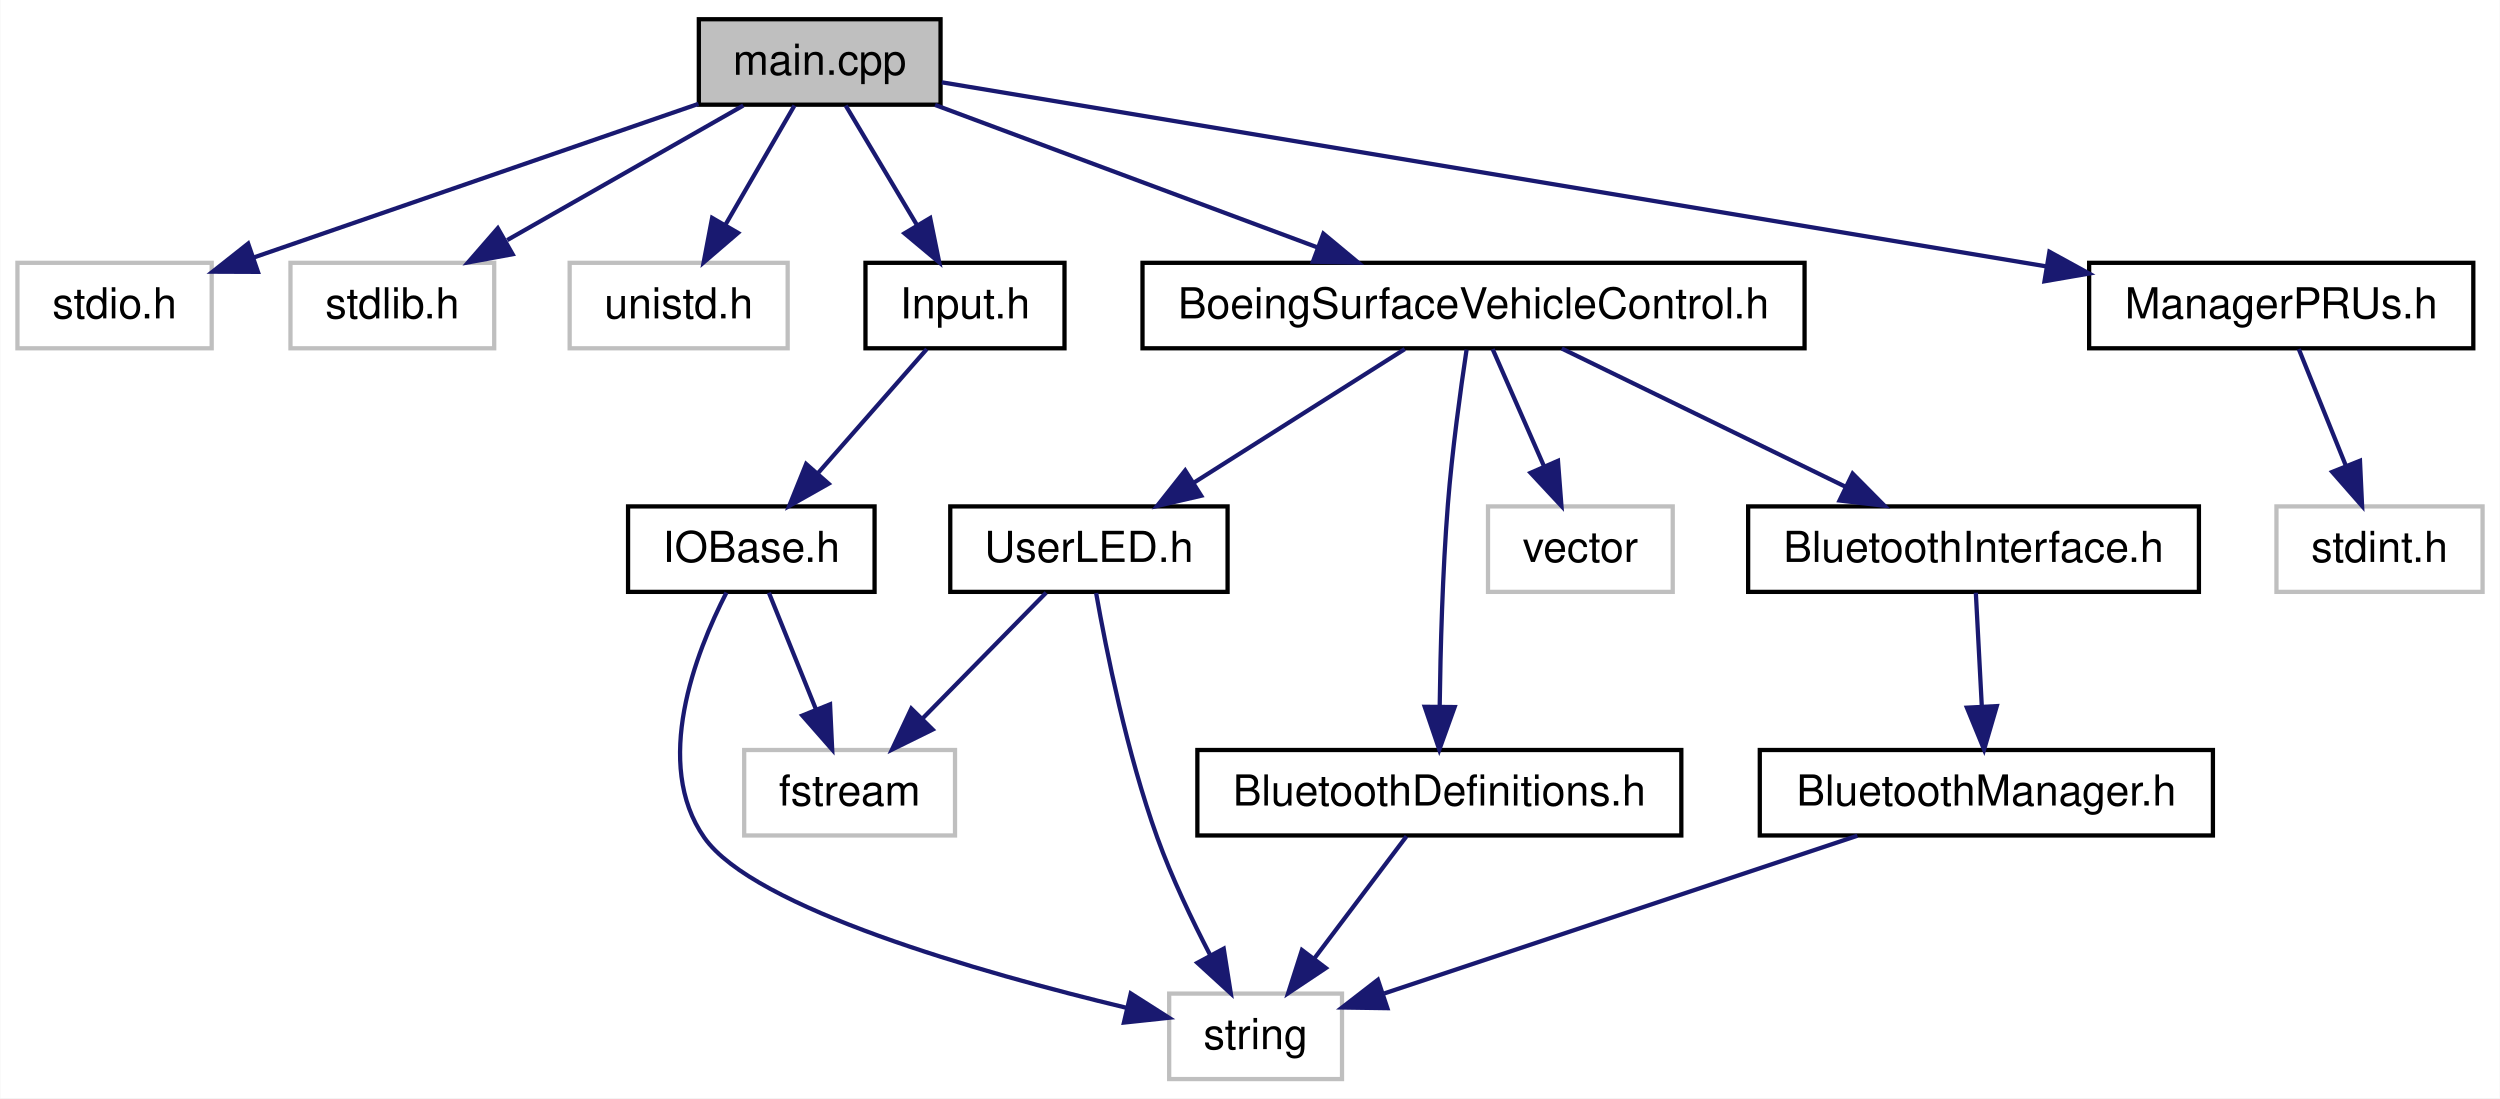
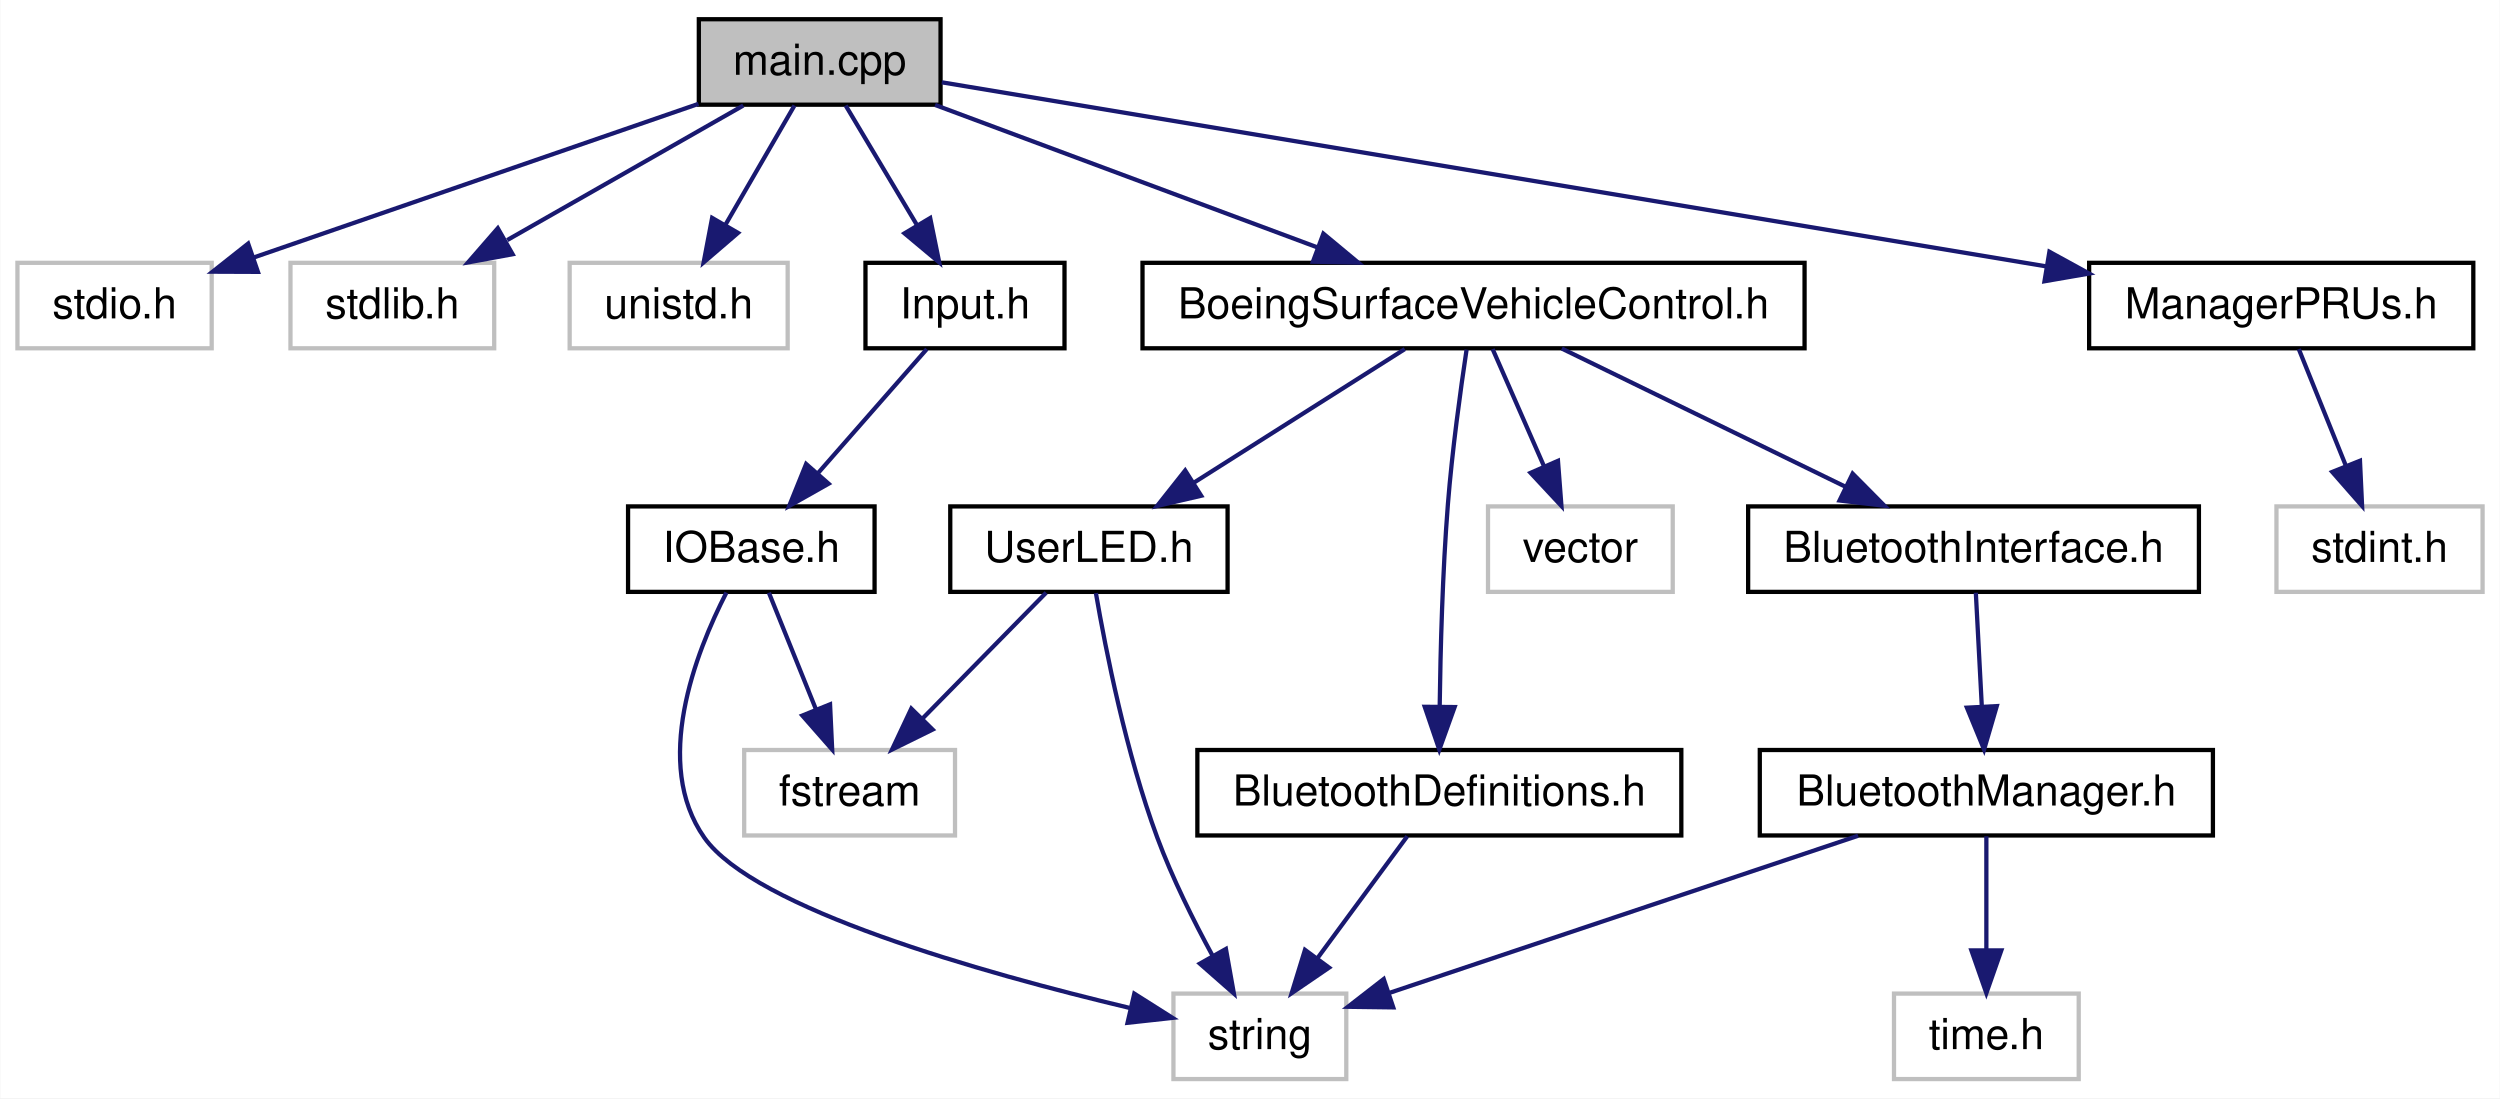
<svg xmlns="http://www.w3.org/2000/svg" xmlns:xlink="http://www.w3.org/1999/xlink" width="585pt" height="257pt" viewBox="0.00 0.00 584.84 257.00">
  <g id="graph0" class="graph" transform="scale(1 1) rotate(0) translate(4 253)">
    <polygon fill="#ffffff" stroke="transparent" points="-4,4 -4,-253 580.843,-253 580.843,4 -4,4" />
    <g id="node1" class="node">
      <polygon fill="#bfbfbf" stroke="#000000" points="159.446,-228.5 159.446,-248.5 216.008,-248.5 216.008,-228.5 159.446,-228.5" />
      <text text-anchor="middle" x="187.727" y="-235.5" font-family="Helvetica,sans-Serif" font-size="10.00" fill="#000000">main.cpp</text>
    </g>
    <g id="node2" class="node">
      <polygon fill="#ffffff" stroke="#bfbfbf" points="0,-171.5 0,-191.5 45.454,-191.5 45.454,-171.5 0,-171.5" />
      <text text-anchor="middle" x="22.727" y="-178.5" font-family="Helvetica,sans-Serif" font-size="10.00" fill="#000000">stdio.h</text>
    </g>
    <g id="edge1" class="edge">
      <path fill="none" stroke="#191970" d="M159.363,-228.701C130.471,-218.721 85.722,-203.262 55.373,-192.778" />
      <polygon fill="#191970" stroke="#191970" points="56.272,-189.385 45.677,-189.428 53.986,-196.002 56.272,-189.385" />
    </g>
    <g id="node3" class="node">
      <polygon fill="#ffffff" stroke="#bfbfbf" points="63.891,-171.5 63.891,-191.5 111.564,-191.5 111.564,-171.5 63.891,-171.5" />
      <text text-anchor="middle" x="87.727" y="-178.5" font-family="Helvetica,sans-Serif" font-size="10.00" fill="#000000">stdlib.h</text>
    </g>
    <g id="edge2" class="edge">
      <path fill="none" stroke="#191970" d="M169.849,-228.31C154.491,-219.556 132.122,-206.805 114.606,-196.821" />
      <polygon fill="#191970" stroke="#191970" points="115.871,-193.514 105.45,-191.602 112.405,-199.595 115.871,-193.514" />
    </g>
    <g id="node4" class="node">
      <polygon fill="#ffffff" stroke="#bfbfbf" points="129.22,-171.5 129.22,-191.5 180.233,-191.5 180.233,-171.5 129.22,-171.5" />
      <text text-anchor="middle" x="154.727" y="-178.5" font-family="Helvetica,sans-Serif" font-size="10.00" fill="#000000">unistd.h</text>
    </g>
    <g id="edge3" class="edge">
      <path fill="none" stroke="#191970" d="M181.827,-228.31C177.369,-220.609 171.121,-209.817 165.747,-200.535" />
      <polygon fill="#191970" stroke="#191970" points="168.615,-198.503 160.576,-191.602 162.557,-202.01 168.615,-198.503" />
    </g>
    <g id="node5" class="node">
      <g id="a_node5">
        <a xlink:href="Input_8h.html" target="_top" xlink:title="Input.h">
          <polygon fill="#ffffff" stroke="#000000" points="198.44,-171.5 198.44,-191.5 245.013,-191.5 245.013,-171.5 198.44,-171.5" />
          <text text-anchor="middle" x="221.727" y="-178.5" font-family="Helvetica,sans-Serif" font-size="10.00" fill="#000000">Input.h</text>
        </a>
      </g>
    </g>
    <g id="edge4" class="edge">
      <path fill="none" stroke="#191970" d="M193.805,-228.31C198.447,-220.528 204.972,-209.589 210.547,-200.242" />
      <polygon fill="#191970" stroke="#191970" points="213.584,-201.983 215.701,-191.602 207.572,-198.398 213.584,-201.983" />
    </g>
    <g id="node9" class="node">
      <g id="a_node9">
        <a xlink:href="BoeingSurfaceVehicleControl_8h.html" target="_top" xlink:title="BoeingSurfaceVehicleControl.h">
          <polygon fill="#ffffff" stroke="#000000" points="263.265,-171.5 263.265,-191.5 418.188,-191.5 418.188,-171.5 263.265,-171.5" />
          <text text-anchor="middle" x="340.727" y="-178.5" font-family="Helvetica,sans-Serif" font-size="10.00" fill="#000000">BoeingSurfaceVehicleControl.h</text>
        </a>
      </g>
    </g>
    <g id="edge8" class="edge">
      <path fill="none" stroke="#191970" d="M214.728,-228.441C239.56,-219.19 276.585,-205.396 304.08,-195.153" />
      <polygon fill="#191970" stroke="#191970" points="305.59,-198.325 313.739,-191.554 303.146,-191.766 305.59,-198.325" />
    </g>
-     <g id="node15" class="node">
-       <g id="a_node15">
+     <g id="node16" class="node">
+       <g id="a_node16">
        <a xlink:href="ManagerPRUs_8h.html" target="_top" xlink:title="ManagerPRUs.h">
          <polygon fill="#ffffff" stroke="#000000" points="484.778,-171.5 484.778,-191.5 574.676,-191.5 574.676,-171.5 484.778,-171.5" />
          <text text-anchor="middle" x="529.727" y="-178.5" font-family="Helvetica,sans-Serif" font-size="10.00" fill="#000000">ManagerPRUs.h</text>
        </a>
      </g>
    </g>
-     <g id="edge18" class="edge">
+     <g id="edge19" class="edge">
      <path fill="none" stroke="#191970" d="M216.298,-233.738C273.105,-224.27 401.102,-202.938 474.751,-190.663" />
      <polygon fill="#191970" stroke="#191970" points="475.481,-194.089 484.77,-188.993 474.331,-187.185 475.481,-194.089" />
    </g>
    <g id="node6" class="node">
      <g id="a_node6">
        <a xlink:href="IOBase_8h.html" target="_top" xlink:title="IOBase.h">
          <polygon fill="#ffffff" stroke="#000000" points="142.886,-114.5 142.886,-134.5 200.569,-134.5 200.569,-114.5 142.886,-114.5" />
          <text text-anchor="middle" x="171.727" y="-121.5" font-family="Helvetica,sans-Serif" font-size="10.00" fill="#000000">IOBase.h</text>
        </a>
      </g>
    </g>
    <g id="edge5" class="edge">
      <path fill="none" stroke="#191970" d="M212.788,-171.31C205.749,-163.285 195.764,-151.902 187.403,-142.371" />
      <polygon fill="#191970" stroke="#191970" points="189.814,-139.812 180.589,-134.602 184.552,-144.428 189.814,-139.812" />
    </g>
    <g id="node7" class="node">
-       <polygon fill="#ffffff" stroke="#bfbfbf" points="269.505,-.5 269.505,-20.5 309.95,-20.5 309.95,-.5 269.505,-.5" />
-       <text text-anchor="middle" x="289.727" y="-7.5" font-family="Helvetica,sans-Serif" font-size="10.00" fill="#000000">string</text>
+       <polygon fill="#ffffff" stroke="#bfbfbf" points="270.505,-.5 270.505,-20.5 310.95,-20.5 310.95,-.5 270.505,-.5" />
+       <text text-anchor="middle" x="290.727" y="-7.5" font-family="Helvetica,sans-Serif" font-size="10.00" fill="#000000">string</text>
    </g>
    <g id="edge6" class="edge">
-       <path fill="none" stroke="#191970" d="M165.902,-114.336C158.642,-100.172 148.578,-74.294 160.727,-57 172.323,-40.494 225.097,-25.464 259.45,-17.189" />
-       <polygon fill="#191970" stroke="#191970" points="260.516,-20.534 269.453,-14.844 258.918,-13.719 260.516,-20.534" />
+       <path fill="none" stroke="#191970" d="M165.896,-114.332C158.629,-100.163 148.557,-74.279 160.727,-57 172.423,-40.395 225.603,-25.397 260.218,-17.155" />
+       <polygon fill="#191970" stroke="#191970" points="261.346,-20.487 270.298,-14.82 259.766,-13.667 261.346,-20.487" />
    </g>
    <g id="node8" class="node">
      <polygon fill="#ffffff" stroke="#bfbfbf" points="170.06,-57.5 170.06,-77.5 219.394,-77.5 219.394,-57.5 170.06,-57.5" />
      <text text-anchor="middle" x="194.727" y="-64.5" font-family="Helvetica,sans-Serif" font-size="10.00" fill="#000000">fstream</text>
    </g>
    <g id="edge7" class="edge">
      <path fill="none" stroke="#191970" d="M175.839,-114.309C178.881,-106.771 183.118,-96.27 186.809,-87.123" />
      <polygon fill="#191970" stroke="#191970" points="190.154,-88.185 190.651,-77.602 183.663,-85.566 190.154,-88.185" />
    </g>
    <g id="node10" class="node">
      <polygon fill="#ffffff" stroke="#bfbfbf" points="344.114,-114.5 344.114,-134.5 387.34,-134.5 387.34,-114.5 344.114,-114.5" />
      <text text-anchor="middle" x="365.727" y="-121.5" font-family="Helvetica,sans-Serif" font-size="10.00" fill="#000000">vector</text>
    </g>
    <g id="edge9" class="edge">
      <path fill="none" stroke="#191970" d="M345.197,-171.31C348.538,-163.69 353.208,-153.043 357.25,-143.828" />
      <polygon fill="#191970" stroke="#191970" points="360.485,-145.166 361.296,-134.602 354.074,-142.354 360.485,-145.166" />
    </g>
    <g id="node11" class="node">
      <g id="a_node11">
        <a xlink:href="BluetoothInterface_8h.html" target="_top" xlink:title="BluetoothInterface.h">
          <polygon fill="#ffffff" stroke="#000000" points="404.986,-114.5 404.986,-134.5 510.467,-134.5 510.467,-114.5 404.986,-114.5" />
          <text text-anchor="middle" x="457.727" y="-121.5" font-family="Helvetica,sans-Serif" font-size="10.00" fill="#000000">BluetoothInterface.h</text>
        </a>
      </g>
    </g>
    <g id="edge10" class="edge">
      <path fill="none" stroke="#191970" d="M361.375,-171.441C379.807,-162.461 407.025,-149.201 427.836,-139.062" />
      <polygon fill="#191970" stroke="#191970" points="429.435,-142.177 436.892,-134.65 426.369,-135.884 429.435,-142.177" />
    </g>
-     <g id="node13" class="node">
-       <g id="a_node13">
+     <g id="node14" class="node">
+       <g id="a_node14">
        <a xlink:href="BluetoothDefinitions_8h.html" target="_top" xlink:title="BluetoothDefinitions.h">
          <polygon fill="#ffffff" stroke="#000000" points="276.103,-57.5 276.103,-77.5 389.351,-77.5 389.351,-57.5 276.103,-57.5" />
          <text text-anchor="middle" x="332.727" y="-64.5" font-family="Helvetica,sans-Serif" font-size="10.00" fill="#000000">BluetoothDefinitions.h</text>
        </a>
      </g>
    </g>
-     <g id="edge13" class="edge">
+     <g id="edge14" class="edge">
      <path fill="none" stroke="#191970" d="M339.099,-171.188C337.686,-161.785 335.716,-147.496 334.727,-135 333.47,-119.112 332.984,-101.065 332.805,-87.631" />
      <polygon fill="#191970" stroke="#191970" points="336.304,-87.549 332.716,-77.58 329.304,-87.611 336.304,-87.549" />
    </g>
-     <g id="node14" class="node">
-       <g id="a_node14">
+     <g id="node15" class="node">
+       <g id="a_node15">
        <a xlink:href="UserLED_8h.html" target="_top" xlink:title="UserLED.h">
          <polygon fill="#ffffff" stroke="#000000" points="218.281,-114.5 218.281,-134.5 283.173,-134.5 283.173,-114.5 218.281,-114.5" />
          <text text-anchor="middle" x="250.727" y="-121.5" font-family="Helvetica,sans-Serif" font-size="10.00" fill="#000000">UserLED.h</text>
        </a>
      </g>
    </g>
-     <g id="edge15" class="edge">
+     <g id="edge16" class="edge">
      <path fill="none" stroke="#191970" d="M324.637,-171.31C310.943,-162.637 291.054,-150.041 275.357,-140.099" />
      <polygon fill="#191970" stroke="#191970" points="276.999,-136.996 266.678,-134.602 273.253,-142.91 276.999,-136.996" />
    </g>
    <g id="node12" class="node">
      <g id="a_node12">
        <a xlink:href="BluetoothManager_8h.html" target="_top" xlink:title="BluetoothManager.h">
          <polygon fill="#ffffff" stroke="#000000" points="407.711,-57.5 407.711,-77.5 513.743,-77.5 513.743,-57.5 407.711,-57.5" />
          <text text-anchor="middle" x="460.727" y="-64.5" font-family="Helvetica,sans-Serif" font-size="10.00" fill="#000000">BluetoothManager.h</text>
        </a>
      </g>
    </g>
    <g id="edge11" class="edge">
      <path fill="none" stroke="#191970" d="M458.263,-114.309C458.652,-106.933 459.189,-96.72 459.663,-87.715" />
      <polygon fill="#191970" stroke="#191970" points="463.165,-87.772 460.195,-77.602 456.175,-87.404 463.165,-87.772" />
    </g>
    <g id="edge12" class="edge">
-       <path fill="none" stroke="#191970" d="M430.549,-57.441C399.366,-47.046 350.976,-30.916 319.823,-20.532" />
-       <polygon fill="#191970" stroke="#191970" points="320.562,-17.089 309.968,-17.247 318.348,-23.73 320.562,-17.089" />
+       <path fill="none" stroke="#191970" d="M430.726,-57.441C399.896,-47.104 352.149,-31.094 321.162,-20.705" />
+       <polygon fill="#191970" stroke="#191970" points="321.938,-17.273 311.344,-17.413 319.713,-23.91 321.938,-17.273" />
    </g>
-     <g id="edge14" class="edge">
-       <path fill="none" stroke="#191970" d="M325.039,-57.309C319.047,-49.366 310.572,-38.132 303.427,-28.66" />
-       <polygon fill="#191970" stroke="#191970" points="306.164,-26.478 297.348,-20.602 300.576,-30.693 306.164,-26.478" />
+     <g id="node13" class="node">
+       <polygon fill="#ffffff" stroke="#bfbfbf" points="439.115,-.5 439.115,-20.5 482.339,-20.5 482.339,-.5 439.115,-.5" />
+       <text text-anchor="middle" x="460.727" y="-7.5" font-family="Helvetica,sans-Serif" font-size="10.00" fill="#000000">time.h</text>
    </g>
-     <g id="edge16" class="edge">
-       <path fill="none" stroke="#191970" d="M252.412,-114.228C254.782,-100.812 259.619,-76.713 266.727,-57 270.108,-47.622 274.865,-37.66 279.176,-29.373" />
-       <polygon fill="#191970" stroke="#191970" points="282.268,-31.014 283.923,-20.549 276.103,-27.698 282.268,-31.014" />
+     <g id="edge13" class="edge">
+       <path fill="none" stroke="#191970" d="M460.727,-57.309C460.727,-49.934 460.727,-39.72 460.727,-30.715" />
+       <polygon fill="#191970" stroke="#191970" points="464.227,-30.602 460.727,-20.602 457.227,-30.602 464.227,-30.602" />
+     </g>
+     <g id="edge15" class="edge">
+       <path fill="none" stroke="#191970" d="M325.218,-57.309C319.365,-49.366 311.087,-38.132 304.108,-28.66" />
+       <polygon fill="#191970" stroke="#191970" points="306.921,-26.577 298.171,-20.602 301.285,-30.729 306.921,-26.577" />
    </g>
    <g id="edge17" class="edge">
+       <path fill="none" stroke="#191970" d="M252.361,-114.209C254.674,-100.773 259.451,-76.652 266.727,-57 270.219,-47.57 275.178,-37.602 279.682,-29.323" />
+       <polygon fill="#191970" stroke="#191970" points="282.786,-30.945 284.647,-20.515 276.688,-27.508 282.786,-30.945" />
+     </g>
+     <g id="edge18" class="edge">
      <path fill="none" stroke="#191970" d="M240.715,-114.309C232.672,-106.123 221.195,-94.441 211.719,-84.796" />
      <polygon fill="#191970" stroke="#191970" points="214.157,-82.283 204.652,-77.602 209.164,-87.189 214.157,-82.283" />
    </g>
-     <g id="node16" class="node">
+     <g id="node17" class="node">
      <polygon fill="#ffffff" stroke="#bfbfbf" points="528.611,-114.5 528.611,-134.5 576.843,-134.5 576.843,-114.5 528.611,-114.5" />
      <text text-anchor="middle" x="552.727" y="-121.5" font-family="Helvetica,sans-Serif" font-size="10.00" fill="#000000">stdint.h</text>
    </g>
-     <g id="edge19" class="edge">
+     <g id="edge20" class="edge">
      <path fill="none" stroke="#191970" d="M533.839,-171.31C536.881,-163.771 541.118,-153.27 544.809,-144.123" />
      <polygon fill="#191970" stroke="#191970" points="548.154,-145.185 548.651,-134.602 541.663,-142.566 548.154,-145.185" />
    </g>
  </g>
</svg>
